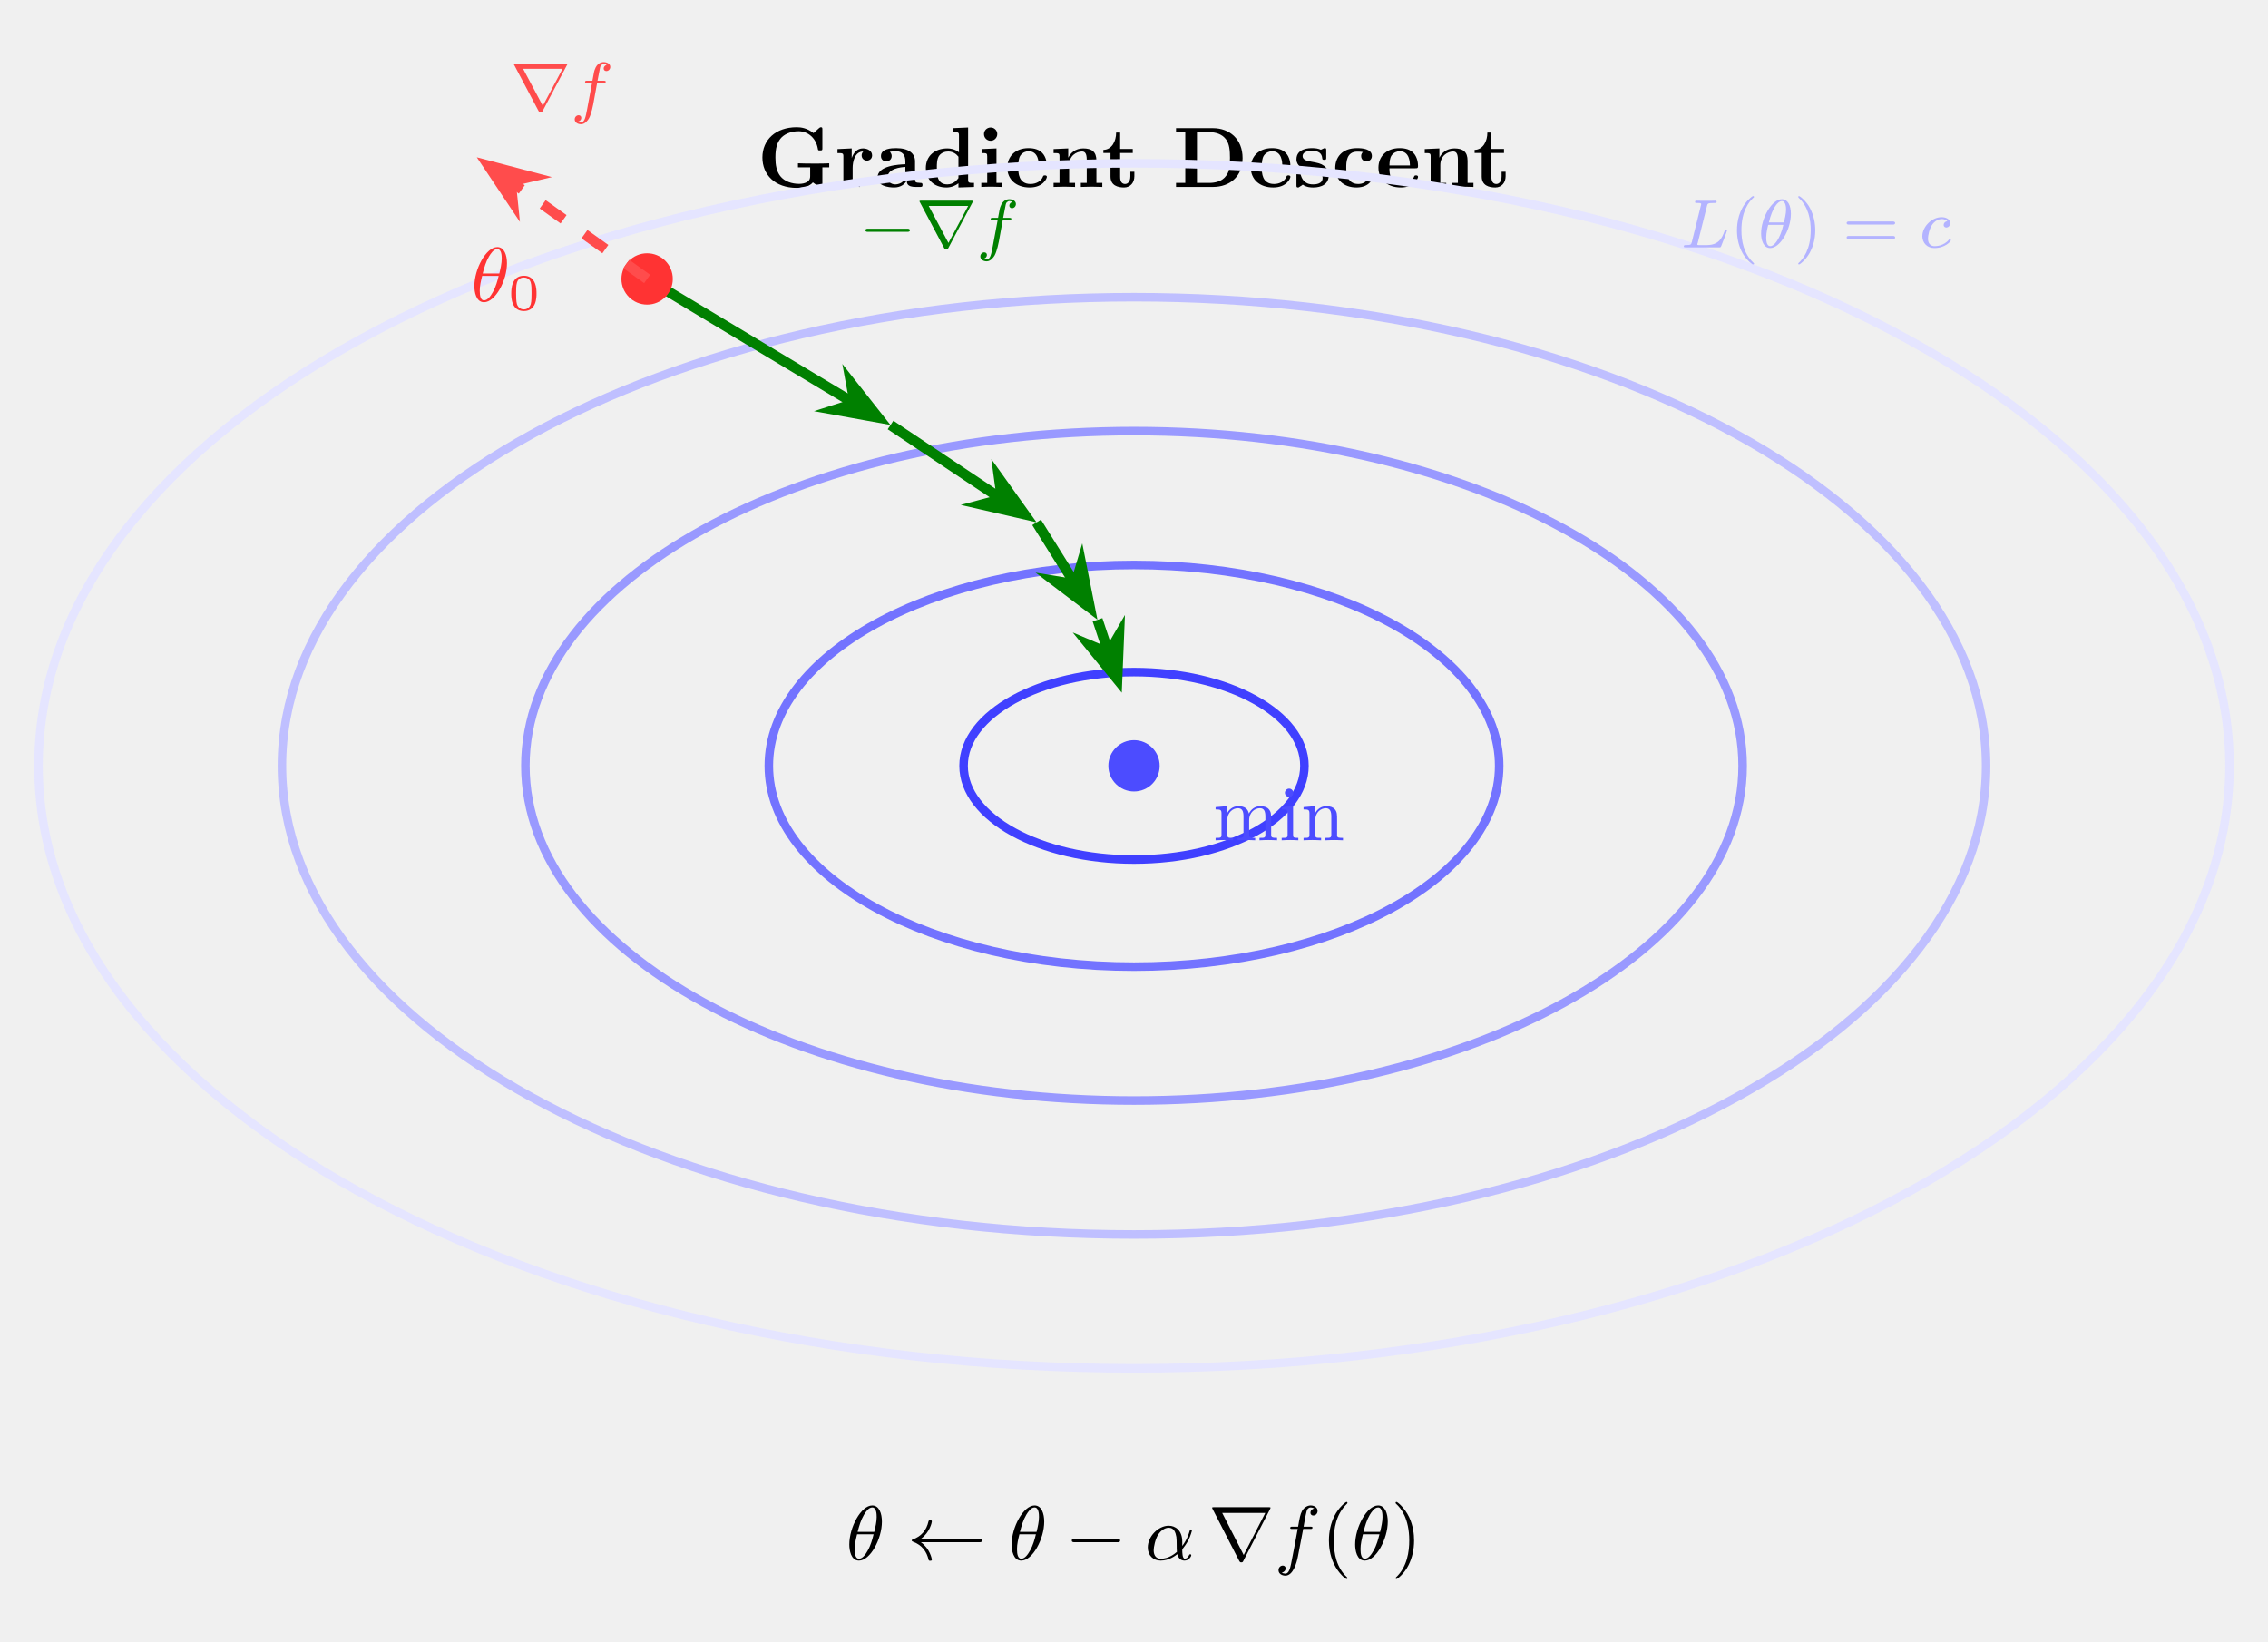
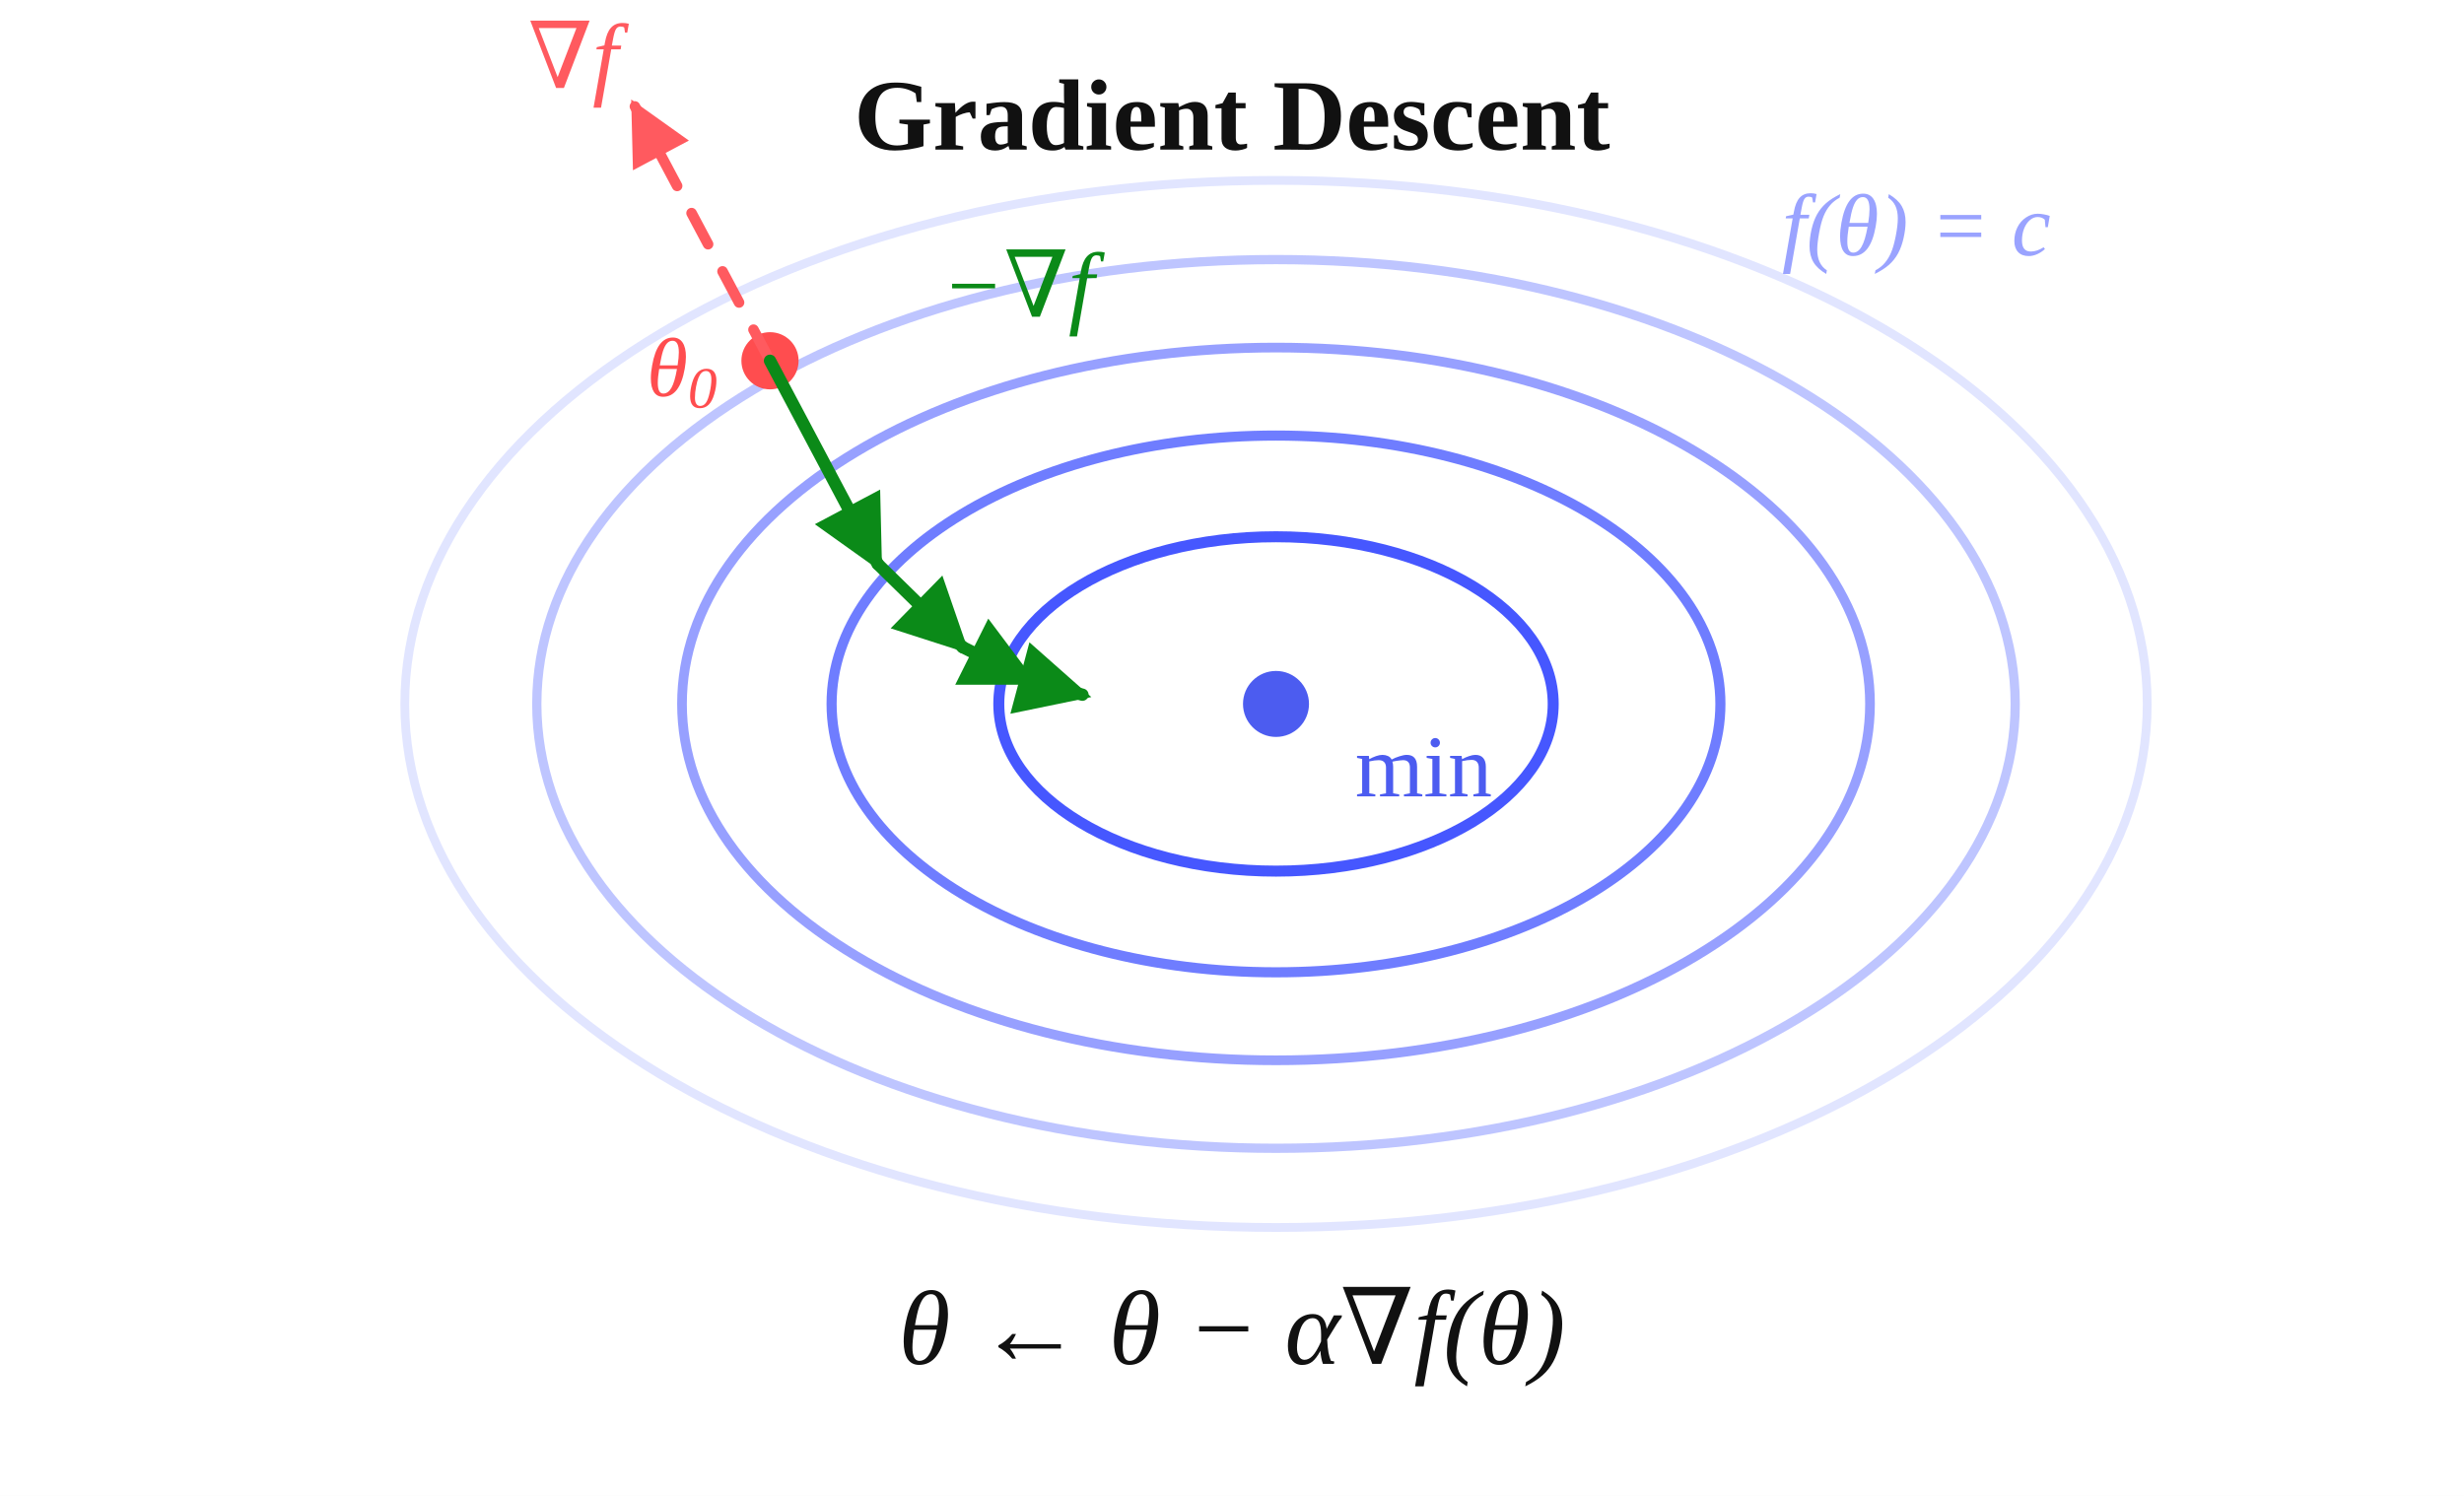
- <svg xmlns="http://www.w3.org/2000/svg" xmlns:xlink="http://www.w3.org/1999/xlink" width="264.084pt" height="191.171pt" viewBox="0 0 264.084 191.171">
+ <svg xmlns="http://www.w3.org/2000/svg" viewBox="0 0 560 340" role="img" aria-labelledby="title desc">
  <defs>
-     <g>
-       <g id="glyph-0-0">
-         <path d="M 6.516 -0.531 C 6.812 -0.266 7.422 0 7.484 0 C 7.625 0 7.625 -0.125 7.625 -0.281 L 7.625 -2.281 L 8.422 -2.281 L 8.422 -2.75 C 8.078 -2.719 7.203 -2.719 6.812 -2.719 C 6.234 -2.719 5.312 -2.719 4.781 -2.75 L 4.781 -2.281 L 6.203 -2.281 L 6.203 -1.281 C 6.203 -1.094 6.203 -0.797 5.828 -0.562 C 5.562 -0.422 5.25 -0.359 4.922 -0.359 C 4.062 -0.359 3.203 -0.641 2.719 -1.266 C 2.297 -1.812 2.156 -2.516 2.156 -3.422 C 2.156 -4.547 2.359 -5.125 2.734 -5.609 C 3.125 -6.109 3.891 -6.484 4.859 -6.484 C 5.922 -6.484 6.875 -5.719 7.094 -4.453 C 7.125 -4.266 7.125 -4.25 7.359 -4.25 C 7.609 -4.25 7.625 -4.266 7.625 -4.531 L 7.625 -6.672 C 7.625 -6.859 7.625 -6.953 7.453 -6.953 C 7.359 -6.953 7.344 -6.922 7.25 -6.859 L 6.594 -6.266 C 5.875 -6.844 5.156 -6.953 4.641 -6.953 C 2.188 -6.953 0.641 -5.484 0.641 -3.422 C 0.641 -1.438 2.078 0.109 4.656 0.109 C 4.984 0.109 6.016 0.094 6.516 -0.531 Z M 6.516 -0.531 " />
-       </g>
-       <g id="glyph-0-1">
-         <path d="M 2.031 -3.359 L 2.031 -4.484 L 0.375 -4.406 L 0.375 -3.938 C 0.984 -3.938 1.062 -3.938 1.062 -3.547 L 1.062 -0.469 L 0.375 -0.469 L 0.375 0 C 0.719 -0.016 1.172 -0.031 1.625 -0.031 C 2 -0.031 2.641 -0.031 3 0 L 3 -0.469 L 2.141 -0.469 L 2.141 -2.219 C 2.141 -2.906 2.375 -4.125 3.375 -4.125 C 3.375 -4.109 3.188 -3.953 3.188 -3.672 C 3.188 -3.266 3.516 -3.062 3.797 -3.062 C 4.094 -3.062 4.406 -3.266 4.406 -3.672 C 4.406 -4.203 3.875 -4.484 3.344 -4.484 C 2.656 -4.484 2.25 -3.984 2.031 -3.359 Z M 2.031 -3.359 " />
-       </g>
-       <g id="glyph-0-2">
-         <path d="M 3.734 -0.766 C 3.734 -0.453 3.734 0 4.766 0 L 5.25 0 C 5.438 0 5.562 0 5.562 -0.234 C 5.562 -0.469 5.438 -0.469 5.297 -0.469 C 4.688 -0.484 4.688 -0.609 4.688 -0.844 L 4.688 -2.984 C 4.688 -3.875 3.984 -4.516 2.5 -4.516 C 1.938 -4.516 0.719 -4.469 0.719 -3.594 C 0.719 -3.156 1.062 -2.969 1.328 -2.969 C 1.641 -2.969 1.969 -3.188 1.969 -3.594 C 1.969 -3.891 1.781 -4.062 1.75 -4.094 C 2.031 -4.141 2.344 -4.156 2.469 -4.156 C 3.203 -4.156 3.562 -3.734 3.562 -2.984 L 3.562 -2.641 C 2.844 -2.609 0.312 -2.516 0.312 -1.078 C 0.312 -0.125 1.562 0.062 2.25 0.062 C 3.047 0.062 3.516 -0.344 3.734 -0.766 Z M 3.562 -2.328 L 3.562 -1.391 C 3.562 -0.422 2.641 -0.297 2.391 -0.297 C 1.891 -0.297 1.484 -0.641 1.484 -1.094 C 1.484 -2.156 3.062 -2.297 3.562 -2.328 Z M 3.562 -2.328 " />
-       </g>
-       <g id="glyph-0-3">
-         <path d="M 4.172 -0.422 L 4.172 0.062 L 5.984 0 L 5.984 -0.469 C 5.375 -0.469 5.297 -0.469 5.297 -0.859 L 5.297 -6.922 L 3.531 -6.844 L 3.531 -6.375 C 4.156 -6.375 4.234 -6.375 4.234 -5.984 L 4.234 -4.031 C 3.734 -4.422 3.203 -4.484 2.875 -4.484 C 1.422 -4.484 0.375 -3.609 0.375 -2.203 C 0.375 -0.891 1.297 0.062 2.766 0.062 C 3.375 0.062 3.859 -0.172 4.172 -0.422 Z M 4.172 -3.516 L 4.172 -1.031 C 4.031 -0.844 3.625 -0.297 2.875 -0.297 C 1.656 -0.297 1.656 -1.5 1.656 -2.203 C 1.656 -2.688 1.656 -3.219 1.906 -3.609 C 2.203 -4.031 2.672 -4.125 2.984 -4.125 C 3.547 -4.125 3.953 -3.812 4.172 -3.516 Z M 4.172 -3.516 " />
-       </g>
-       <g id="glyph-0-4">
-         <path d="M 2.234 -4.484 L 0.5 -4.406 L 0.5 -3.938 C 1.094 -3.938 1.156 -3.938 1.156 -3.547 L 1.156 -0.469 L 0.469 -0.469 L 0.469 0 C 0.781 -0.016 1.266 -0.031 1.688 -0.031 C 1.984 -0.031 2.5 -0.016 2.844 0 L 2.844 -0.469 L 2.234 -0.469 Z M 2.328 -6.156 C 2.328 -6.594 1.969 -6.922 1.562 -6.922 C 1.125 -6.922 0.781 -6.578 0.781 -6.156 C 0.781 -5.719 1.125 -5.375 1.562 -5.375 C 1.969 -5.375 2.328 -5.719 2.328 -6.156 Z M 2.328 -6.156 " />
-       </g>
-       <g id="glyph-0-5">
-         <path d="M 4.609 -2.172 C 4.828 -2.172 4.922 -2.172 4.922 -2.438 C 4.922 -2.75 4.859 -3.484 4.359 -3.984 C 4 -4.344 3.469 -4.516 2.781 -4.516 C 1.188 -4.516 0.312 -3.484 0.312 -2.25 C 0.312 -0.906 1.312 0.062 2.922 0.062 C 4.5 0.062 4.922 -1 4.922 -1.172 C 4.922 -1.344 4.734 -1.344 4.688 -1.344 C 4.516 -1.344 4.5 -1.297 4.438 -1.141 C 4.234 -0.656 3.656 -0.344 3.016 -0.344 C 1.609 -0.344 1.594 -1.672 1.594 -2.172 Z M 1.594 -2.5 C 1.609 -2.891 1.625 -3.312 1.828 -3.641 C 2.094 -4.031 2.5 -4.156 2.781 -4.156 C 3.953 -4.156 3.969 -2.844 3.984 -2.5 Z M 1.594 -2.5 " />
-       </g>
-       <g id="glyph-0-6">
-         <path d="M 1.141 -3.547 L 1.141 -0.469 L 0.453 -0.469 L 0.453 0 C 0.734 -0.016 1.328 -0.031 1.703 -0.031 C 2.094 -0.031 2.688 -0.016 2.953 0 L 2.953 -0.469 L 2.266 -0.469 L 2.266 -2.547 C 2.266 -3.641 3.125 -4.125 3.766 -4.125 C 4.094 -4.125 4.312 -3.922 4.312 -3.156 L 4.312 -0.469 L 3.625 -0.469 L 3.625 0 C 3.891 -0.016 4.5 -0.031 4.875 -0.031 C 5.266 -0.031 5.859 -0.016 6.125 0 L 6.125 -0.469 L 5.438 -0.469 L 5.438 -3.047 C 5.438 -4.094 4.906 -4.484 3.906 -4.484 C 2.953 -4.484 2.422 -3.922 2.156 -3.406 L 2.156 -4.484 L 0.453 -4.406 L 0.453 -3.938 C 1.062 -3.938 1.141 -3.938 1.141 -3.547 Z M 1.141 -3.547 " />
-       </g>
-       <g id="glyph-0-7">
-         <path d="M 1.031 -3.953 L 1.031 -1.219 C 1.031 -0.156 1.891 0.062 2.609 0.062 C 3.359 0.062 3.812 -0.516 3.812 -1.234 L 3.812 -1.766 L 3.344 -1.766 L 3.344 -1.25 C 3.344 -0.578 3.016 -0.344 2.734 -0.344 C 2.156 -0.344 2.156 -0.984 2.156 -1.203 L 2.156 -3.953 L 3.625 -3.953 L 3.625 -4.422 L 2.156 -4.422 L 2.156 -6.328 L 1.688 -6.328 C 1.688 -5.328 1.203 -4.344 0.203 -4.312 L 0.203 -3.953 Z M 1.031 -3.953 " />
-       </g>
-       <g id="glyph-0-8">
-         <path d="M 1.469 -6.375 L 1.469 -0.469 L 0.391 -0.469 L 0.391 0 L 4.688 0 C 6.656 0 8.141 -1.219 8.141 -3.359 C 8.141 -5.547 6.656 -6.844 4.672 -6.844 L 0.391 -6.844 L 0.391 -6.375 Z M 2.828 -0.469 L 2.828 -6.375 L 4.281 -6.375 C 4.938 -6.375 5.766 -6.188 6.25 -5.484 C 6.594 -4.969 6.672 -4.297 6.672 -3.375 C 6.672 -2.281 6.562 -1.75 6.234 -1.312 C 5.766 -0.625 4.891 -0.469 4.281 -0.469 Z M 2.828 -0.469 " />
-       </g>
-       <g id="glyph-0-9">
-         <path d="M 2.109 -2.938 C 1.734 -3 1.094 -3.109 1.094 -3.578 C 1.094 -4.203 2.016 -4.203 2.203 -4.203 C 2.953 -4.203 3.328 -3.906 3.375 -3.359 C 3.391 -3.203 3.406 -3.156 3.609 -3.156 C 3.844 -3.156 3.844 -3.203 3.844 -3.438 L 3.844 -4.234 C 3.844 -4.422 3.844 -4.516 3.672 -4.516 C 3.625 -4.516 3.609 -4.516 3.219 -4.328 C 2.953 -4.453 2.609 -4.516 2.219 -4.516 C 1.906 -4.516 0.375 -4.516 0.375 -3.203 C 0.375 -2.812 0.578 -2.547 0.781 -2.375 C 1.172 -2.031 1.562 -1.969 2.328 -1.828 C 2.688 -1.766 3.422 -1.641 3.422 -1.047 C 3.422 -0.297 2.516 -0.297 2.297 -0.297 C 1.234 -0.297 0.984 -1.031 0.859 -1.453 C 0.812 -1.594 0.75 -1.594 0.625 -1.594 C 0.375 -1.594 0.375 -1.531 0.375 -1.312 L 0.375 -0.219 C 0.375 -0.031 0.375 0.062 0.562 0.062 C 0.625 0.062 0.641 0.062 0.859 -0.094 C 0.875 -0.094 1.094 -0.234 1.109 -0.266 C 1.578 0.062 2.094 0.062 2.297 0.062 C 2.609 0.062 4.141 0.062 4.141 -1.391 C 4.141 -1.828 3.938 -2.172 3.594 -2.453 C 3.203 -2.734 2.875 -2.797 2.109 -2.938 Z M 2.109 -2.938 " />
-       </g>
-       <g id="glyph-0-10">
-         <path d="M 3.594 -4.062 C 3.406 -3.891 3.391 -3.688 3.391 -3.594 C 3.391 -3.156 3.734 -2.969 4 -2.969 C 4.312 -2.969 4.641 -3.188 4.641 -3.594 C 4.641 -4.453 3.484 -4.516 2.906 -4.516 C 1.109 -4.516 0.375 -3.375 0.375 -2.219 C 0.375 -0.891 1.312 0.062 2.844 0.062 C 4.469 0.062 4.766 -1.094 4.766 -1.172 C 4.766 -1.312 4.625 -1.312 4.531 -1.312 C 4.344 -1.312 4.344 -1.281 4.281 -1.156 C 4.031 -0.531 3.547 -0.344 3.047 -0.344 C 1.656 -0.344 1.656 -1.797 1.656 -2.266 C 1.656 -2.828 1.656 -4.109 2.938 -4.109 C 3.297 -4.109 3.453 -4.094 3.594 -4.062 Z M 3.594 -4.062 " />
-       </g>
-       <g id="glyph-1-0">
-         <path d="M 1.672 -2.328 C 1.672 -3.297 2.375 -3.734 2.906 -3.734 C 3.406 -3.734 3.562 -3.391 3.562 -2.766 L 3.562 -0.688 C 3.562 -0.281 3.469 -0.281 2.875 -0.281 L 2.875 0 C 3.297 -0.016 3.469 -0.031 3.891 -0.031 C 4.328 -0.031 4.438 -0.016 4.922 0 L 4.922 -0.281 C 4.328 -0.281 4.219 -0.281 4.219 -0.688 L 4.219 -2.328 C 4.219 -3.297 4.922 -3.734 5.469 -3.734 C 5.953 -3.734 6.109 -3.391 6.109 -2.766 L 6.109 -0.688 C 6.109 -0.281 6.016 -0.281 5.422 -0.281 L 5.422 0 C 5.844 -0.016 6.016 -0.031 6.453 -0.031 C 6.875 -0.031 7 -0.016 7.469 0 L 7.469 -0.281 C 7.016 -0.281 6.797 -0.281 6.781 -0.562 L 6.781 -2.281 C 6.781 -3.062 6.781 -3.312 6.484 -3.641 C 6.297 -3.859 5.938 -3.969 5.531 -3.969 C 4.875 -3.969 4.438 -3.594 4.188 -3.109 C 4.078 -3.641 3.719 -3.969 2.969 -3.969 C 2.25 -3.969 1.812 -3.5 1.625 -3.078 L 1.609 -3.078 L 1.609 -3.969 L 0.312 -3.859 L 0.312 -3.594 C 0.922 -3.594 1 -3.531 1 -3.078 L 1 -0.688 C 1 -0.281 0.906 -0.281 0.312 -0.281 L 0.312 0 C 0.734 -0.016 0.906 -0.031 1.344 -0.031 C 1.766 -0.031 1.891 -0.016 2.359 0 L 2.359 -0.281 C 1.766 -0.281 1.672 -0.281 1.672 -0.688 Z M 1.672 -2.328 " />
-       </g>
-       <g id="glyph-1-1">
-         <path d="M 1.656 -3.969 L 0.359 -3.859 L 0.359 -3.594 C 0.938 -3.594 1.016 -3.531 1.016 -3.094 L 1.016 -0.688 C 1.016 -0.281 0.922 -0.281 0.328 -0.281 L 0.328 0 C 0.719 -0.016 0.922 -0.031 1.312 -0.031 C 1.453 -0.031 1.828 -0.031 2.266 0 L 2.266 -0.281 C 1.688 -0.281 1.656 -0.328 1.656 -0.672 Z M 1.672 -5.531 C 1.672 -5.797 1.469 -6.016 1.188 -6.016 C 0.922 -6.016 0.703 -5.781 0.703 -5.531 C 0.703 -5.266 0.922 -5.047 1.188 -5.047 C 1.469 -5.047 1.672 -5.25 1.672 -5.531 Z M 1.672 -5.531 " />
-       </g>
-       <g id="glyph-1-2">
-         <path d="M 1.672 -2.328 C 1.672 -3.281 2.344 -3.734 2.906 -3.734 C 3.438 -3.734 3.547 -3.297 3.547 -2.766 L 3.547 -0.688 C 3.547 -0.281 3.453 -0.281 2.859 -0.281 L 2.859 0 C 3.281 -0.016 3.453 -0.031 3.891 -0.031 C 4.312 -0.031 4.438 -0.016 4.906 0 L 4.906 -0.281 C 4.453 -0.281 4.219 -0.281 4.219 -0.562 L 4.219 -2.281 C 4.219 -3.016 4.219 -3.281 3.969 -3.594 C 3.766 -3.844 3.422 -3.969 2.969 -3.969 C 2.141 -3.969 1.75 -3.344 1.625 -3.094 L 1.609 -3.094 L 1.609 -3.969 L 0.312 -3.859 L 0.312 -3.594 C 0.922 -3.594 1 -3.531 1 -3.078 L 1 -0.688 C 1 -0.281 0.906 -0.281 0.312 -0.281 L 0.312 0 C 0.734 -0.016 0.906 -0.031 1.344 -0.031 C 1.766 -0.031 1.891 -0.016 2.359 0 L 2.359 -0.281 C 1.766 -0.281 1.672 -0.281 1.672 -0.688 Z M 1.672 -2.328 " />
-       </g>
-       <g id="glyph-1-3">
-         <path d="M 3.062 2.141 C 3.062 2.094 3.031 2.062 2.984 2 C 1.828 0.938 1.469 -0.672 1.469 -2.25 C 1.469 -3.625 1.734 -5.312 3 -6.516 C 3.047 -6.562 3.062 -6.578 3.062 -6.625 C 3.062 -6.688 3.016 -6.734 2.953 -6.734 C 2.844 -6.734 2.031 -6.078 1.547 -5.109 C 1.125 -4.25 0.906 -3.312 0.906 -2.25 C 0.906 -1.609 0.984 -0.578 1.484 0.469 C 2.016 1.578 2.844 2.234 2.953 2.234 C 3.016 2.234 3.062 2.203 3.062 2.141 Z M 3.062 2.141 " />
-       </g>
-       <g id="glyph-1-4">
-         <path d="M 2.672 -2.25 C 2.672 -2.984 2.562 -3.969 2.094 -4.969 C 1.562 -6.078 0.734 -6.734 0.625 -6.734 C 0.531 -6.734 0.516 -6.656 0.516 -6.625 C 0.516 -6.578 0.531 -6.562 0.594 -6.5 C 1.125 -6.031 2.109 -4.812 2.109 -2.25 C 2.109 -0.969 1.875 0.812 0.578 2.031 C 0.562 2.047 0.516 2.094 0.516 2.141 C 0.516 2.156 0.531 2.234 0.625 2.234 C 0.734 2.234 1.547 1.594 2.031 0.609 C 2.453 -0.25 2.672 -1.172 2.672 -2.25 Z M 2.672 -2.25 " />
-       </g>
-       <g id="glyph-2-0">
-         <path d="M 4.172 -4.438 C 4.172 -5.359 3.875 -6.328 3.047 -6.328 C 1.734 -6.328 0.375 -3.766 0.375 -1.781 C 0.375 -1.125 0.562 0.094 1.5 0.094 C 2.812 0.094 4.172 -2.438 4.172 -4.438 Z M 1.344 -3.25 C 1.531 -3.969 1.719 -4.625 2.078 -5.234 C 2.297 -5.594 2.625 -6.094 3.047 -6.094 C 3.531 -6.094 3.562 -5.328 3.562 -4.984 C 3.562 -4.453 3.422 -3.828 3.281 -3.25 Z M 3.203 -2.969 C 3.062 -2.406 2.891 -1.734 2.531 -1.094 C 2.297 -0.672 1.938 -0.125 1.5 -0.125 C 1.125 -0.125 1 -0.594 1 -1.25 C 1 -1.828 1.141 -2.406 1.281 -2.969 Z M 3.203 -2.969 " />
-       </g>
-       <g id="glyph-2-1">
-         <path d="M 4.406 -2.109 C 4.406 -3.438 3.594 -3.969 2.828 -3.969 C 1.609 -3.969 0.391 -2.719 0.391 -1.438 C 0.391 -0.516 1.016 0.094 1.891 0.094 C 2.859 0.094 3.594 -0.469 3.828 -0.656 C 3.938 -0.203 4.234 0.094 4.672 0.094 C 5.156 0.094 5.453 -0.375 5.453 -0.531 C 5.453 -0.641 5.359 -0.641 5.328 -0.641 C 5.234 -0.641 5.219 -0.594 5.188 -0.516 C 5.094 -0.266 4.859 -0.125 4.703 -0.125 C 4.406 -0.125 4.406 -0.922 4.406 -1.109 C 4.406 -1.219 4.406 -1.234 4.5 -1.344 C 4.641 -1.531 4.891 -1.844 5.125 -2.297 C 5.391 -2.828 5.531 -3.375 5.531 -3.422 C 5.531 -3.438 5.531 -3.531 5.422 -3.531 C 5.312 -3.531 5.312 -3.5 5.266 -3.359 C 5.172 -3.047 4.969 -2.359 4.406 -1.609 Z M 3.781 -0.922 C 3.547 -0.719 2.828 -0.125 1.906 -0.125 C 1.406 -0.125 1.078 -0.453 1.078 -1.109 C 1.078 -1.484 1.25 -2.375 1.609 -2.953 C 1.844 -3.312 2.312 -3.734 2.828 -3.734 C 3.438 -3.734 3.625 -3.203 3.719 -2.656 C 3.781 -2.172 3.734 -1.312 3.781 -0.922 Z M 3.781 -0.922 " />
-       </g>
-       <g id="glyph-2-2">
-         <path d="M 3.359 -3.594 L 4.156 -3.594 C 4.344 -3.594 4.438 -3.594 4.438 -3.75 C 4.438 -3.859 4.344 -3.859 4.172 -3.859 L 3.406 -3.859 C 3.5 -4.406 3.625 -5.141 3.75 -5.625 C 3.828 -5.969 4.047 -6.094 4.219 -6.094 C 4.281 -6.094 4.484 -6.078 4.641 -5.969 C 4.453 -5.938 4.203 -5.781 4.203 -5.484 C 4.203 -5.25 4.375 -5.156 4.531 -5.156 C 4.781 -5.156 5.031 -5.359 5.031 -5.688 C 5.031 -6.094 4.641 -6.328 4.219 -6.328 C 3.812 -6.328 3.406 -6.031 3.219 -5.672 C 3.016 -5.281 2.953 -4.938 2.766 -3.859 L 2.125 -3.859 C 1.953 -3.859 1.844 -3.859 1.844 -3.703 C 1.844 -3.594 1.953 -3.594 2.109 -3.594 L 2.719 -3.594 C 2.469 -2.281 2.156 -0.5 1.953 0.438 C 1.844 0.938 1.703 1.609 1.281 1.609 C 1.141 1.609 0.953 1.562 0.875 1.484 C 1.094 1.453 1.312 1.266 1.312 1 C 1.312 0.766 1.141 0.672 0.984 0.672 C 0.734 0.672 0.484 0.875 0.484 1.203 C 0.484 1.625 0.891 1.844 1.281 1.844 C 2.188 1.844 2.609 0.344 2.75 -0.422 Z M 3.359 -3.594 " />
-       </g>
-       <g id="glyph-3-0">
-         <path d="M 3.297 -1.906 C 3.297 -2.344 3.297 -3.984 1.828 -3.984 C 0.359 -3.984 0.359 -2.344 0.359 -1.906 C 0.359 -1.484 0.359 0.125 1.828 0.125 C 3.297 0.125 3.297 -1.484 3.297 -1.906 Z M 1.828 -0.062 C 1.578 -0.062 1.172 -0.188 1.016 -0.688 C 0.922 -1.031 0.922 -1.609 0.922 -1.984 C 0.922 -2.391 0.922 -2.844 1.016 -3.172 C 1.156 -3.703 1.609 -3.781 1.828 -3.781 C 2.094 -3.781 2.5 -3.656 2.625 -3.203 C 2.719 -2.891 2.719 -2.453 2.719 -1.984 C 2.719 -1.609 2.719 -1 2.625 -0.672 C 2.453 -0.141 2.016 -0.062 1.828 -0.062 Z M 1.828 -0.062 " />
-       </g>
-       <g id="glyph-4-0">
-         <path d="M 6.578 -5.234 C 6.641 -5.328 6.641 -5.359 6.641 -5.359 C 6.641 -5.438 6.578 -5.438 6.438 -5.438 L 0.609 -5.438 C 0.469 -5.438 0.406 -5.438 0.406 -5.359 C 0.406 -5.359 0.406 -5.328 0.469 -5.234 L 3.281 0.078 C 3.344 0.188 3.375 0.25 3.516 0.25 C 3.672 0.25 3.703 0.188 3.766 0.078 Z M 1.484 -4.828 L 6.078 -4.828 L 3.781 -0.516 Z M 1.484 -4.828 " />
-       </g>
-       <g id="glyph-4-1">
-         <path d="M 5.562 -1.812 C 5.703 -1.812 5.875 -1.812 5.875 -1.984 C 5.875 -2.172 5.703 -2.172 5.562 -2.172 L 1 -2.172 C 0.875 -2.172 0.703 -2.172 0.703 -1.984 C 0.703 -1.812 0.875 -1.812 1 -1.812 Z M 5.562 -1.812 " />
-       </g>
-       <g id="glyph-5-0">
-         <path d="M 3.047 -3.172 L 3.797 -3.172 C 3.953 -3.172 4.047 -3.172 4.047 -3.328 C 4.047 -3.438 3.938 -3.438 3.812 -3.438 L 3.094 -3.438 C 3.234 -4.156 3.312 -4.609 3.391 -4.969 C 3.422 -5.094 3.438 -5.188 3.562 -5.281 C 3.672 -5.375 3.734 -5.391 3.812 -5.391 C 3.938 -5.391 4.062 -5.359 4.172 -5.297 C 4.125 -5.281 4.078 -5.266 4.047 -5.234 C 3.906 -5.156 3.812 -5.016 3.812 -4.859 C 3.812 -4.672 3.953 -4.562 4.125 -4.562 C 4.359 -4.562 4.578 -4.766 4.578 -5.047 C 4.578 -5.422 4.188 -5.609 3.812 -5.609 C 3.531 -5.609 3.031 -5.484 2.781 -4.75 C 2.703 -4.562 2.703 -4.547 2.5 -3.438 L 1.891 -3.438 C 1.734 -3.438 1.641 -3.438 1.641 -3.281 C 1.641 -3.172 1.75 -3.172 1.875 -3.172 L 2.453 -3.172 L 1.875 -0.078 C 1.719 0.719 1.609 1.406 1.172 1.406 C 1.156 1.406 0.984 1.406 0.844 1.312 C 1.203 1.219 1.203 0.891 1.203 0.875 C 1.203 0.688 1.062 0.578 0.891 0.578 C 0.672 0.578 0.438 0.766 0.438 1.062 C 0.438 1.406 0.781 1.625 1.172 1.625 C 1.672 1.625 2 1.109 2.109 0.922 C 2.391 0.391 2.578 -0.609 2.594 -0.688 Z M 3.047 -3.172 " />
-       </g>
-       <g id="glyph-5-1">
-         <path d="M 3.094 -4.828 C 3.156 -5.094 3.172 -5.172 3.906 -5.172 C 4.141 -5.172 4.219 -5.172 4.219 -5.328 C 4.219 -5.344 4.203 -5.438 4.078 -5.438 C 3.906 -5.438 3.672 -5.422 3.5 -5.422 L 2.938 -5.422 C 2.109 -5.422 1.906 -5.438 1.859 -5.438 C 1.828 -5.438 1.703 -5.438 1.703 -5.297 C 1.703 -5.172 1.797 -5.172 1.922 -5.172 C 2.188 -5.172 2.422 -5.172 2.422 -5.047 C 2.422 -5.016 2.422 -5.016 2.391 -4.906 L 1.328 -0.625 C 1.25 -0.328 1.234 -0.266 0.641 -0.266 C 0.5 -0.266 0.391 -0.266 0.391 -0.109 C 0.391 0 0.5 0 0.641 0 L 4.484 0 C 4.688 0 4.688 -0.016 4.75 -0.156 C 4.844 -0.375 5.422 -1.875 5.422 -1.953 C 5.422 -2.031 5.359 -2.078 5.297 -2.078 C 5.219 -2.078 5.203 -2.016 5.141 -1.891 C 4.859 -1.156 4.516 -0.266 3.078 -0.266 L 2.078 -0.266 C 2 -0.281 1.969 -0.281 1.969 -0.328 C 1.969 -0.391 1.984 -0.469 2.016 -0.516 Z M 3.094 -4.828 " />
-       </g>
-       <g id="glyph-5-2">
-         <path d="M 3.812 -3.906 C 3.812 -4.906 3.438 -5.609 2.766 -5.609 C 1.578 -5.609 0.344 -3.391 0.344 -1.625 C 0.344 -0.859 0.609 0.078 1.406 0.078 C 2.562 0.078 3.812 -2.078 3.812 -3.906 Z M 1.25 -2.906 C 1.625 -4.516 2.266 -5.391 2.766 -5.391 C 3.25 -5.391 3.25 -4.531 3.25 -4.375 C 3.25 -3.938 3.094 -3.297 3 -2.906 Z M 2.938 -2.625 C 2.562 -1.031 1.906 -0.141 1.406 -0.141 C 0.984 -0.141 0.938 -0.781 0.938 -1.141 C 0.938 -1.656 1.078 -2.297 1.172 -2.625 Z M 2.938 -2.625 " />
-       </g>
-       <g id="glyph-5-3">
-         <path d="M 3.266 -3.047 C 2.938 -3.016 2.828 -2.766 2.828 -2.609 C 2.828 -2.375 3.031 -2.312 3.141 -2.312 C 3.172 -2.312 3.578 -2.344 3.578 -2.828 C 3.578 -3.312 3.062 -3.516 2.578 -3.516 C 1.453 -3.516 0.344 -2.422 0.344 -1.297 C 0.344 -0.547 0.875 0.078 1.75 0.078 C 3.016 0.078 3.672 -0.719 3.672 -0.828 C 3.672 -0.906 3.594 -0.953 3.547 -0.953 C 3.5 -0.953 3.469 -0.938 3.438 -0.891 C 2.812 -0.141 1.906 -0.141 1.766 -0.141 C 1.344 -0.141 1 -0.406 1 -1.016 C 1 -1.359 1.156 -2.203 1.531 -2.703 C 1.875 -3.141 2.281 -3.297 2.594 -3.297 C 2.688 -3.297 3.047 -3.281 3.266 -3.047 Z M 3.266 -3.047 " />
-       </g>
-       <g id="glyph-6-0">
-         <path d="M 2.656 1.984 C 2.719 1.984 2.812 1.984 2.812 1.891 C 2.812 1.859 2.812 1.859 2.703 1.75 C 1.609 0.719 1.344 -0.75 1.344 -1.984 C 1.344 -4.281 2.281 -5.359 2.688 -5.734 C 2.812 -5.828 2.812 -5.844 2.812 -5.875 C 2.812 -5.922 2.781 -5.969 2.703 -5.969 C 2.578 -5.969 2.172 -5.562 2.109 -5.5 C 1.047 -4.375 0.828 -2.953 0.828 -1.984 C 0.828 -0.203 1.562 1.234 2.656 1.984 Z M 2.656 1.984 " />
-       </g>
-       <g id="glyph-6-1">
-         <path d="M 2.469 -1.984 C 2.469 -2.75 2.328 -3.656 1.844 -4.594 C 1.453 -5.328 0.719 -5.969 0.578 -5.969 C 0.5 -5.969 0.484 -5.922 0.484 -5.875 C 0.484 -5.844 0.484 -5.828 0.578 -5.734 C 1.688 -4.672 1.938 -3.219 1.938 -1.984 C 1.938 0.297 1 1.375 0.594 1.75 C 0.484 1.844 0.484 1.859 0.484 1.891 C 0.484 1.938 0.5 1.984 0.578 1.984 C 0.703 1.984 1.109 1.578 1.172 1.516 C 2.234 0.391 2.469 -1.031 2.469 -1.984 Z M 2.469 -1.984 " />
-       </g>
-       <g id="glyph-6-2">
-         <path d="M 5.828 -2.656 C 5.938 -2.656 6.109 -2.656 6.109 -2.844 C 6.109 -3.016 5.906 -3.016 5.797 -3.016 L 0.781 -3.016 C 0.656 -3.016 0.469 -3.016 0.469 -2.844 C 0.469 -2.656 0.625 -2.656 0.75 -2.656 Z M 5.797 -0.969 C 5.906 -0.969 6.109 -0.969 6.109 -1.141 C 6.109 -1.328 5.938 -1.328 5.828 -1.328 L 0.75 -1.328 C 0.625 -1.328 0.469 -1.328 0.469 -1.141 C 0.469 -0.969 0.656 -0.969 0.781 -0.969 Z M 5.797 -0.969 " />
-       </g>
-       <g id="glyph-7-0">
-         <path d="M 8.375 -2.047 C 8.531 -2.047 8.703 -2.047 8.703 -2.25 C 8.703 -2.438 8.516 -2.438 8.375 -2.438 L 1.578 -2.438 C 2.641 -3.203 2.859 -4.375 2.859 -4.469 C 2.859 -4.594 2.75 -4.594 2.672 -4.594 C 2.562 -4.594 2.5 -4.594 2.469 -4.484 C 2.234 -3.422 1.609 -2.719 0.641 -2.375 C 0.578 -2.344 0.516 -2.328 0.516 -2.25 C 0.516 -2.172 0.578 -2.141 0.625 -2.125 C 1.766 -1.703 2.266 -0.906 2.469 -0.031 C 2.5 0.094 2.531 0.109 2.672 0.109 C 2.75 0.109 2.859 0.109 2.859 -0.016 C 2.859 -0.109 2.641 -1.297 1.578 -2.047 Z M 8.375 -2.047 " />
-       </g>
-       <g id="glyph-7-1">
-         <path d="M 6.047 -2.047 C 6.219 -2.047 6.391 -2.047 6.391 -2.25 C 6.391 -2.438 6.203 -2.438 6.047 -2.438 L 1.109 -2.438 C 0.953 -2.438 0.766 -2.438 0.766 -2.25 C 0.766 -2.047 0.938 -2.047 1.109 -2.047 Z M 6.047 -2.047 " />
-       </g>
-       <g id="glyph-7-2">
-         <path d="M 7.188 -5.922 C 7.188 -5.953 7.234 -6.016 7.234 -6.047 C 7.234 -6.125 7.172 -6.125 7 -6.125 L 0.656 -6.125 C 0.5 -6.125 0.438 -6.125 0.438 -6.047 C 0.438 -6.016 0.469 -5.953 0.484 -5.922 L 3.562 0.078 C 3.672 0.266 3.688 0.297 3.828 0.297 C 3.984 0.297 4.016 0.25 4.078 0.109 Z M 1.609 -5.453 L 6.625 -5.453 L 4.109 -0.562 Z M 1.609 -5.453 " />
-       </g>
-     </g>
-     <clipPath id="clip-0">
-       <path clip-rule="nonzero" d="M 0 4 L 264.086 4 L 264.086 174 L 0 174 Z M 0 4 " />
-     </clipPath>
+     <marker id="arrow-red" viewBox="0 0 8 8" refX="7" refY="4" markerWidth="6" markerHeight="6" orient="auto">
+       <path d="M 0 0 L 8 4 L 0 8 z" fill="#ff5a5f" />
+     </marker>
+     <marker id="arrow-green" viewBox="0 0 8 8" refX="7" refY="4" markerWidth="6" markerHeight="6" orient="auto">
+       <path d="M 0 0 L 8 4 L 0 8 z" fill="#0b8a18" />
+     </marker>
  </defs>
-   <g fill="rgb(0%, 0%, 0%)" fill-opacity="1">
-     <use xlink:href="#glyph-0-0" x="88.133" y="21.767" />
-     <use xlink:href="#glyph-0-1" x="97.141" y="21.767" />
-     <use xlink:href="#glyph-0-2" x="101.859" y="21.767" />
-     <use xlink:href="#glyph-0-3" x="107.429" y="21.767" />
-     <use xlink:href="#glyph-0-4" x="113.794" y="21.767" />
-     <use xlink:href="#glyph-0-5" x="116.976" y="21.767" />
-     <use xlink:href="#glyph-0-6" x="122.227" y="21.767" />
-   </g>
-   <g fill="rgb(0%, 0%, 0%)" fill-opacity="1">
-     <use xlink:href="#glyph-0-7" x="128.273" y="21.767" />
-   </g>
-   <g fill="rgb(0%, 0%, 0%)" fill-opacity="1">
-     <use xlink:href="#glyph-0-8" x="136.544" y="21.767" />
-     <use xlink:href="#glyph-0-5" x="145.33" y="21.767" />
-     <use xlink:href="#glyph-0-9" x="150.582" y="21.767" />
-     <use xlink:href="#glyph-0-10" x="155.101" y="21.767" />
-     <use xlink:href="#glyph-0-5" x="160.192" y="21.767" />
-     <use xlink:href="#glyph-0-6" x="165.444" y="21.767" />
-   </g>
-   <g fill="rgb(0%, 0%, 0%)" fill-opacity="1">
-     <use xlink:href="#glyph-0-7" x="171.5" y="21.767" />
-   </g>
-   <g clip-path="url(#clip-0)">
-     <path fill="none" stroke-width="0.996" stroke-linecap="butt" stroke-linejoin="miter" stroke="rgb(89.999%, 89.999%, 100%)" stroke-opacity="1" stroke-miterlimit="10" d="M 212.602 79.372 C 212.602 118.118 155.489 149.528 85.04 149.528 C 14.591 149.528 -42.519 118.118 -42.519 79.372 C -42.519 40.622 14.591 9.212 85.04 9.212 C 155.489 9.212 212.602 40.622 212.602 79.372 Z M 212.602 79.372 " transform="matrix(1, 0, 0, -1, 47.003, 168.544)" />
-   </g>
-   <path fill="none" stroke-width="0.996" stroke-linecap="butt" stroke-linejoin="miter" stroke="rgb(75%, 75%, 100%)" stroke-opacity="1" stroke-miterlimit="10" d="M 184.255 79.372 C 184.255 109.509 139.837 133.939 85.04 133.939 C 30.247 133.939 -14.175 109.509 -14.175 79.372 C -14.175 49.235 30.247 24.802 85.04 24.802 C 139.837 24.802 184.255 49.235 184.255 79.372 Z M 184.255 79.372 " transform="matrix(1, 0, 0, -1, 47.003, 168.544)" />
-   <path fill="none" stroke-width="0.996" stroke-linecap="butt" stroke-linejoin="miter" stroke="rgb(59.999%, 59.999%, 100%)" stroke-opacity="1" stroke-miterlimit="10" d="M 155.907 79.372 C 155.907 100.899 124.181 118.349 85.04 118.349 C 45.899 118.349 14.173 100.899 14.173 79.372 C 14.173 57.845 45.899 40.396 85.04 40.396 C 124.181 40.396 155.907 57.845 155.907 79.372 Z M 155.907 79.372 " transform="matrix(1, 0, 0, -1, 47.003, 168.544)" />
-   <path fill="none" stroke-width="0.996" stroke-linecap="butt" stroke-linejoin="miter" stroke="rgb(45%, 45%, 100%)" stroke-opacity="1" stroke-miterlimit="10" d="M 127.559 79.372 C 127.559 92.286 108.524 102.759 85.04 102.759 C 61.556 102.759 42.52 92.286 42.52 79.372 C 42.52 66.454 61.556 55.985 85.04 55.985 C 108.524 55.985 127.559 66.454 127.559 79.372 Z M 127.559 79.372 " transform="matrix(1, 0, 0, -1, 47.003, 168.544)" />
-   <path fill="none" stroke-width="0.996" stroke-linecap="butt" stroke-linejoin="miter" stroke="rgb(25%, 25%, 100%)" stroke-opacity="1" stroke-miterlimit="10" d="M 104.884 79.372 C 104.884 85.399 96.001 90.286 85.04 90.286 C 74.083 90.286 65.196 85.399 65.196 79.372 C 65.196 73.345 74.083 68.458 85.04 68.458 C 96.001 68.458 104.884 73.345 104.884 79.372 Z M 104.884 79.372 " transform="matrix(1, 0, 0, -1, 47.003, 168.544)" />
-   <path fill-rule="nonzero" fill="rgb(29.999%, 29.999%, 100%)" fill-opacity="1" d="M 135.031 89.172 C 135.031 87.523 133.695 86.184 132.043 86.184 C 130.395 86.184 129.055 87.523 129.055 89.172 C 129.055 90.824 130.395 92.16 132.043 92.16 C 133.695 92.16 135.031 90.824 135.031 89.172 Z M 135.031 89.172 " />
-   <g fill="rgb(29.999%, 29.999%, 100%)" fill-opacity="1">
-     <use xlink:href="#glyph-1-0" x="141.231" y="97.843" />
-     <use xlink:href="#glyph-1-1" x="148.911" y="97.843" />
-     <use xlink:href="#glyph-1-2" x="151.471" y="97.843" />
-   </g>
-   <path fill="none" stroke-width="1.196" stroke-linecap="butt" stroke-linejoin="miter" stroke="rgb(0%, 50%, 0%)" stroke-opacity="1" stroke-miterlimit="10" d="M 28.349 136.064 L 52.27 121.708 " transform="matrix(1, 0, 0, -1, 47.003, 168.544)" />
-   <path fill-rule="nonzero" fill="rgb(0%, 50%, 0%)" fill-opacity="1" stroke-width="1.196" stroke-linecap="butt" stroke-linejoin="miter" stroke="rgb(0%, 50%, 0%)" stroke-opacity="1" stroke-miterlimit="10" d="M 6.668 -0.001 L 1.933 1.795 L 3.511 -0 L 1.932 -1.795 Z M 6.668 -0.001 " transform="matrix(0.85747, 0.5145, 0.5145, -0.85747, 96.52073, 45.18183)" />
-   <path fill="none" stroke-width="1.196" stroke-linecap="butt" stroke-linejoin="miter" stroke="rgb(0%, 50%, 0%)" stroke-opacity="1" stroke-miterlimit="10" d="M 56.692 119.056 L 69.411 110.579 " transform="matrix(1, 0, 0, -1, 47.003, 168.544)" />
-   <path fill-rule="nonzero" fill="rgb(0%, 50%, 0%)" fill-opacity="1" stroke-width="1.196" stroke-linecap="butt" stroke-linejoin="miter" stroke="rgb(0%, 50%, 0%)" stroke-opacity="1" stroke-miterlimit="10" d="M 6.667 -0 L 1.931 1.795 L 3.512 -0 L 1.93 -1.797 Z M 6.667 -0 " transform="matrix(0.83202, 0.55466, 0.55466, -0.83202, 113.742, 56.1843)" />
-   <path fill="none" stroke-width="1.196" stroke-linecap="butt" stroke-linejoin="miter" stroke="rgb(0%, 50%, 0%)" stroke-opacity="1" stroke-miterlimit="10" d="M 73.7 107.72 L 78.056 100.751 " transform="matrix(1, 0, 0, -1, 47.003, 168.544)" />
-   <path fill-rule="nonzero" fill="rgb(0%, 50%, 0%)" fill-opacity="1" stroke-width="1.196" stroke-linecap="butt" stroke-linejoin="miter" stroke="rgb(0%, 50%, 0%)" stroke-opacity="1" stroke-miterlimit="10" d="M 6.668 0 L 1.931 1.796 L 3.513 0.001 L 1.929 -1.796 Z M 6.668 0 " transform="matrix(0.52998, 0.84799, 0.84799, -0.52998, 123.3563, 65.06844)" />
-   <path fill="none" stroke-width="1.196" stroke-linecap="butt" stroke-linejoin="miter" stroke="rgb(0%, 50%, 0%)" stroke-opacity="1" stroke-miterlimit="10" d="M 80.79 96.38 L 81.993 92.767 " transform="matrix(1, 0, 0, -1, 47.003, 168.544)" />
-   <path fill-rule="nonzero" fill="rgb(0%, 50%, 0%)" fill-opacity="1" stroke-width="1.196" stroke-linecap="butt" stroke-linejoin="miter" stroke="rgb(0%, 50%, 0%)" stroke-opacity="1" stroke-miterlimit="10" d="M 6.667 -0.002 L 1.929 1.795 L 3.509 0 L 1.93 -1.796 Z M 6.667 -0.002 " transform="matrix(0.3162, 0.94864, 0.94864, -0.3162, 127.9799, 72.72987)" />
-   <path fill-rule="nonzero" fill="rgb(100%, 20%, 20%)" fill-opacity="1" d="M 78.34 32.48 C 78.34 30.828 77 29.492 75.352 29.492 C 73.699 29.492 72.359 30.828 72.359 32.48 C 72.359 34.129 73.699 35.469 75.352 35.469 C 77 35.469 78.34 34.129 78.34 32.48 Z M 78.34 32.48 " />
-   <g fill="rgb(100%, 20%, 20%)" fill-opacity="1">
-     <use xlink:href="#glyph-2-0" x="54.861" y="35.097" />
-   </g>
-   <g fill="rgb(100%, 20%, 20%)" fill-opacity="1">
-     <use xlink:href="#glyph-3-0" x="59.174" y="36.093" />
-   </g>
-   <path fill="none" stroke-width="1.196" stroke-linecap="butt" stroke-linejoin="miter" stroke="rgb(100%, 29.999%, 29.999%)" stroke-opacity="1" stroke-dasharray="2.989 2.989" stroke-miterlimit="10" d="M 28.349 136.064 L 12.7 147.239 " transform="matrix(1, 0, 0, -1, 47.003, 168.544)" />
-   <path fill-rule="nonzero" fill="rgb(100%, 29.999%, 29.999%)" fill-opacity="1" stroke-width="1.196" stroke-linecap="butt" stroke-linejoin="miter" stroke="rgb(100%, 29.999%, 29.999%)" stroke-opacity="1" stroke-miterlimit="10" d="M 6.667 0.002 L 1.93 1.794 L 3.51 -0.001 L 1.931 -1.796 Z M 6.667 0.002 " transform="matrix(-0.81367, -0.5812, -0.5812, 0.81367, 62.3165, 23.16978)" />
-   <g fill="rgb(100%, 29.999%, 29.999%)" fill-opacity="1">
-     <use xlink:href="#glyph-4-0" x="59.425" y="12.84" />
-   </g>
-   <g fill="rgb(100%, 29.999%, 29.999%)" fill-opacity="1">
-     <use xlink:href="#glyph-5-0" x="66.482" y="12.84" />
-   </g>
-   <g fill="rgb(0%, 50%, 0%)" fill-opacity="1">
-     <use xlink:href="#glyph-4-1" x="100.07" y="28.805" />
-     <use xlink:href="#glyph-4-0" x="106.656" y="28.805" />
-   </g>
-   <g fill="rgb(0%, 50%, 0%)" fill-opacity="1">
-     <use xlink:href="#glyph-5-0" x="113.713" y="28.805" />
-   </g>
-   <g fill="rgb(70%, 70%, 100%)" fill-opacity="1">
-     <use xlink:href="#glyph-5-1" x="195.667" y="28.805" />
-   </g>
-   <g fill="rgb(70%, 70%, 100%)" fill-opacity="1">
-     <use xlink:href="#glyph-6-0" x="201.426" y="28.805" />
-   </g>
-   <g fill="rgb(70%, 70%, 100%)" fill-opacity="1">
-     <use xlink:href="#glyph-5-2" x="204.719" y="28.805" />
-   </g>
-   <g fill="rgb(70%, 70%, 100%)" fill-opacity="1">
-     <use xlink:href="#glyph-6-1" x="208.901" y="28.805" />
-   </g>
-   <g fill="rgb(70%, 70%, 100%)" fill-opacity="1">
-     <use xlink:href="#glyph-6-2" x="214.554" y="28.805" />
-   </g>
-   <g fill="rgb(70%, 70%, 100%)" fill-opacity="1">
-     <use xlink:href="#glyph-5-3" x="223.491" y="28.805" />
-   </g>
-   <g fill="rgb(0%, 0%, 0%)" fill-opacity="1">
-     <use xlink:href="#glyph-2-0" x="98.517" y="181.624" />
-   </g>
-   <g fill="rgb(0%, 0%, 0%)" fill-opacity="1">
-     <use xlink:href="#glyph-7-0" x="105.646" y="181.624" />
-   </g>
-   <g fill="rgb(0%, 0%, 0%)" fill-opacity="1">
-     <use xlink:href="#glyph-2-0" x="117.417" y="181.624" />
-   </g>
-   <g fill="rgb(0%, 0%, 0%)" fill-opacity="1">
-     <use xlink:href="#glyph-7-1" x="124.035" y="181.624" />
-   </g>
-   <g fill="rgb(0%, 0%, 0%)" fill-opacity="1">
-     <use xlink:href="#glyph-2-1" x="133.256" y="181.624" />
-   </g>
-   <g fill="rgb(0%, 0%, 0%)" fill-opacity="1">
-     <use xlink:href="#glyph-7-2" x="140.705" y="181.624" />
-   </g>
-   <g fill="rgb(0%, 0%, 0%)" fill-opacity="1">
-     <use xlink:href="#glyph-2-2" x="148.385" y="181.624" />
-   </g>
-   <g fill="rgb(0%, 0%, 0%)" fill-opacity="1">
-     <use xlink:href="#glyph-1-3" x="153.834" y="181.624" />
-   </g>
-   <g fill="rgb(0%, 0%, 0%)" fill-opacity="1">
-     <use xlink:href="#glyph-2-0" x="157.418" y="181.624" />
-   </g>
-   <g fill="rgb(0%, 0%, 0%)" fill-opacity="1">
-     <use xlink:href="#glyph-1-4" x="161.983" y="181.624" />
+   <rect width="560" height="340" fill="#ffffff" />
+   <g font-family="Georgia, 'Times New Roman', serif">
+     <text x="280" y="34" text-anchor="middle" font-size="23" fill="#111111" font-weight="600">Gradient Descent</text>
+     <ellipse cx="290" cy="160" rx="198" ry="119" fill="none" stroke="#e1e5ff" stroke-width="2" />
+     <ellipse cx="290" cy="160" rx="168" ry="101" fill="none" stroke="#bec5ff" stroke-width="2.1" />
+     <ellipse cx="290" cy="160" rx="135" ry="81" fill="none" stroke="#97a0ff" stroke-width="2.2" />
+     <ellipse cx="290" cy="160" rx="101" ry="61" fill="none" stroke="#6f7dff" stroke-width="2.3" />
+     <ellipse cx="290" cy="160" rx="63" ry="38" fill="none" stroke="#4657ff" stroke-width="2.5" />
+     <text x="405" y="58" font-size="20" fill="#9aa3ff" font-style="italic">
+       f(θ) = c
+     </text>
+     <circle cx="290" cy="160" r="7.5" fill="#4c5cf0" />
+     <text x="308" y="181" font-size="20" fill="#4c5cf0">min</text>
+     <circle cx="175" cy="82" r="6.5" fill="#ff4d4f" />
+     <text x="147" y="90" font-size="19" fill="#ff4d4f" font-style="italic">
+       θ<tspan baseline-shift="sub" font-size="70%">0</tspan>
+     </text>
+     <line x1="175" y1="82" x2="144.3" y2="24.2" stroke="#ff5a5f" stroke-width="2.4" stroke-dasharray="8 7" stroke-linecap="round" marker-end="url(#arrow-red)" />
+     <text x="120" y="20" font-size="21" fill="#ff5a5f" font-style="italic">∇f</text>
+     <line x1="175" y1="82" x2="199.5" y2="128.2" stroke="#0b8a18" stroke-width="2.8" stroke-linecap="round" marker-end="url(#arrow-green)" />
+     <line x1="199.5" y1="128.2" x2="218.8" y2="147.1" stroke="#0b8a18" stroke-width="2.8" stroke-linecap="round" marker-end="url(#arrow-green)" />
+     <line x1="218.8" y1="147.1" x2="234.0" y2="154.7" stroke="#0b8a18" stroke-width="2.8" stroke-linecap="round" marker-end="url(#arrow-green)" />
+     <line x1="234.0" y1="154.7" x2="246.0" y2="157.9" stroke="#0b8a18" stroke-width="2.8" stroke-linecap="round" marker-end="url(#arrow-green)" />
+     <text x="214" y="72" font-size="21" fill="#0b8a18" font-style="italic">−∇f</text>
+     <text x="280" y="310" text-anchor="middle" font-size="24" fill="#111111" font-style="italic">
+       θ ← θ − α∇f(θ)
+     </text>
  </g>
</svg>
